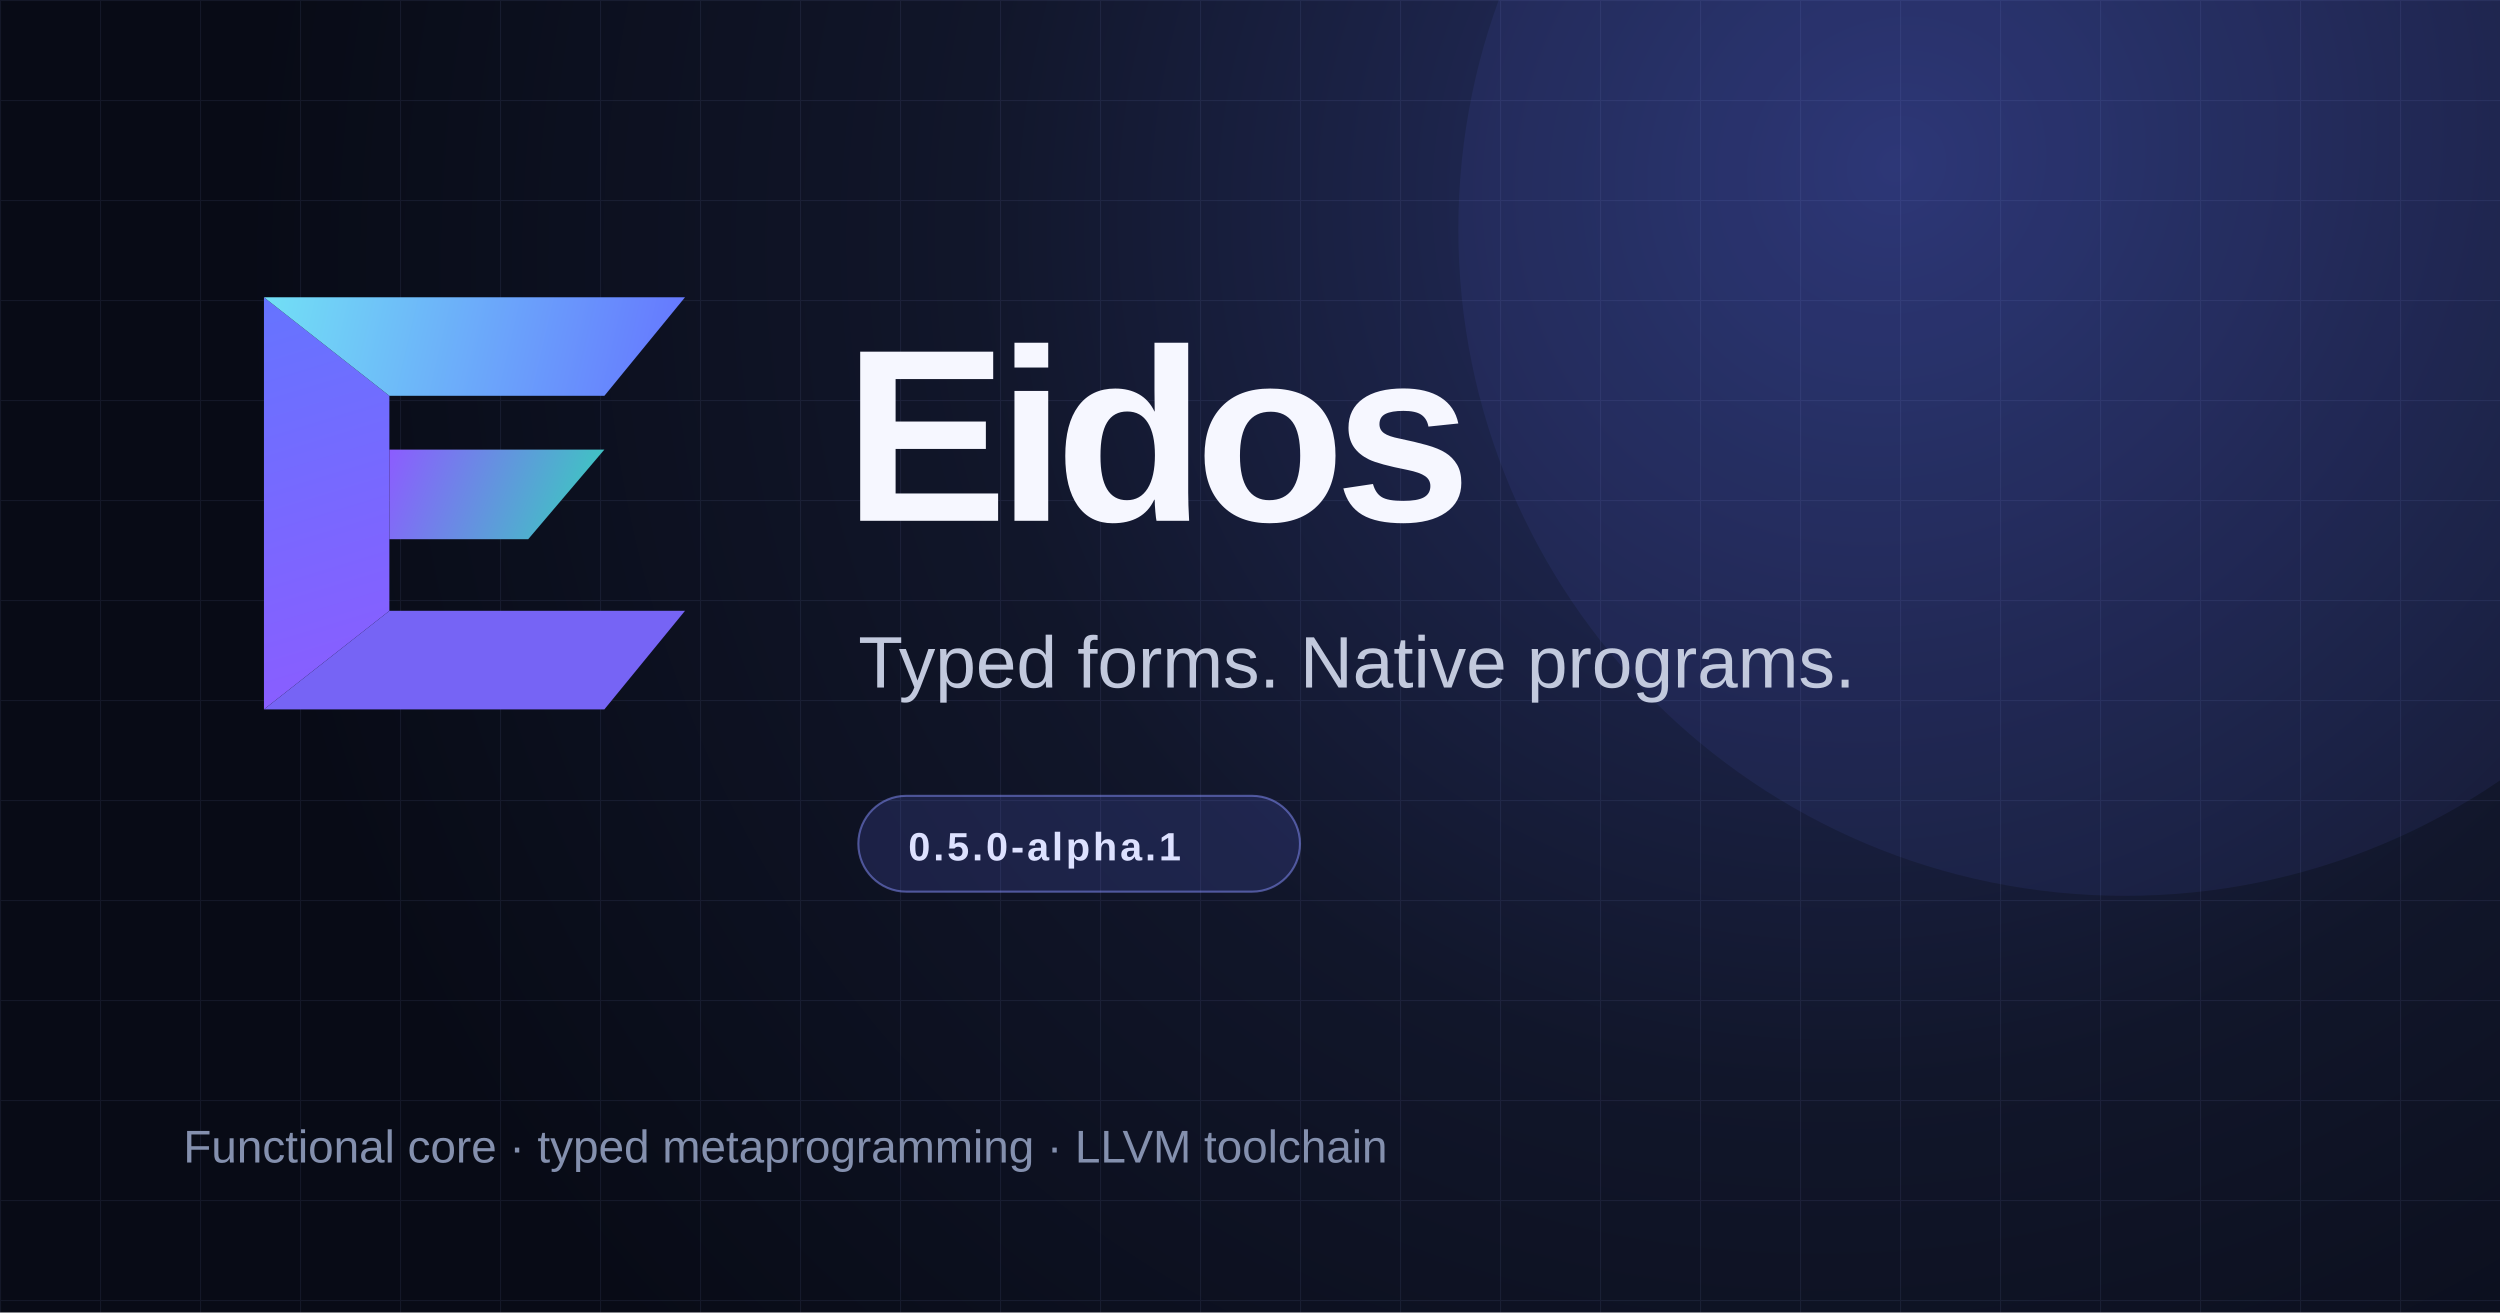
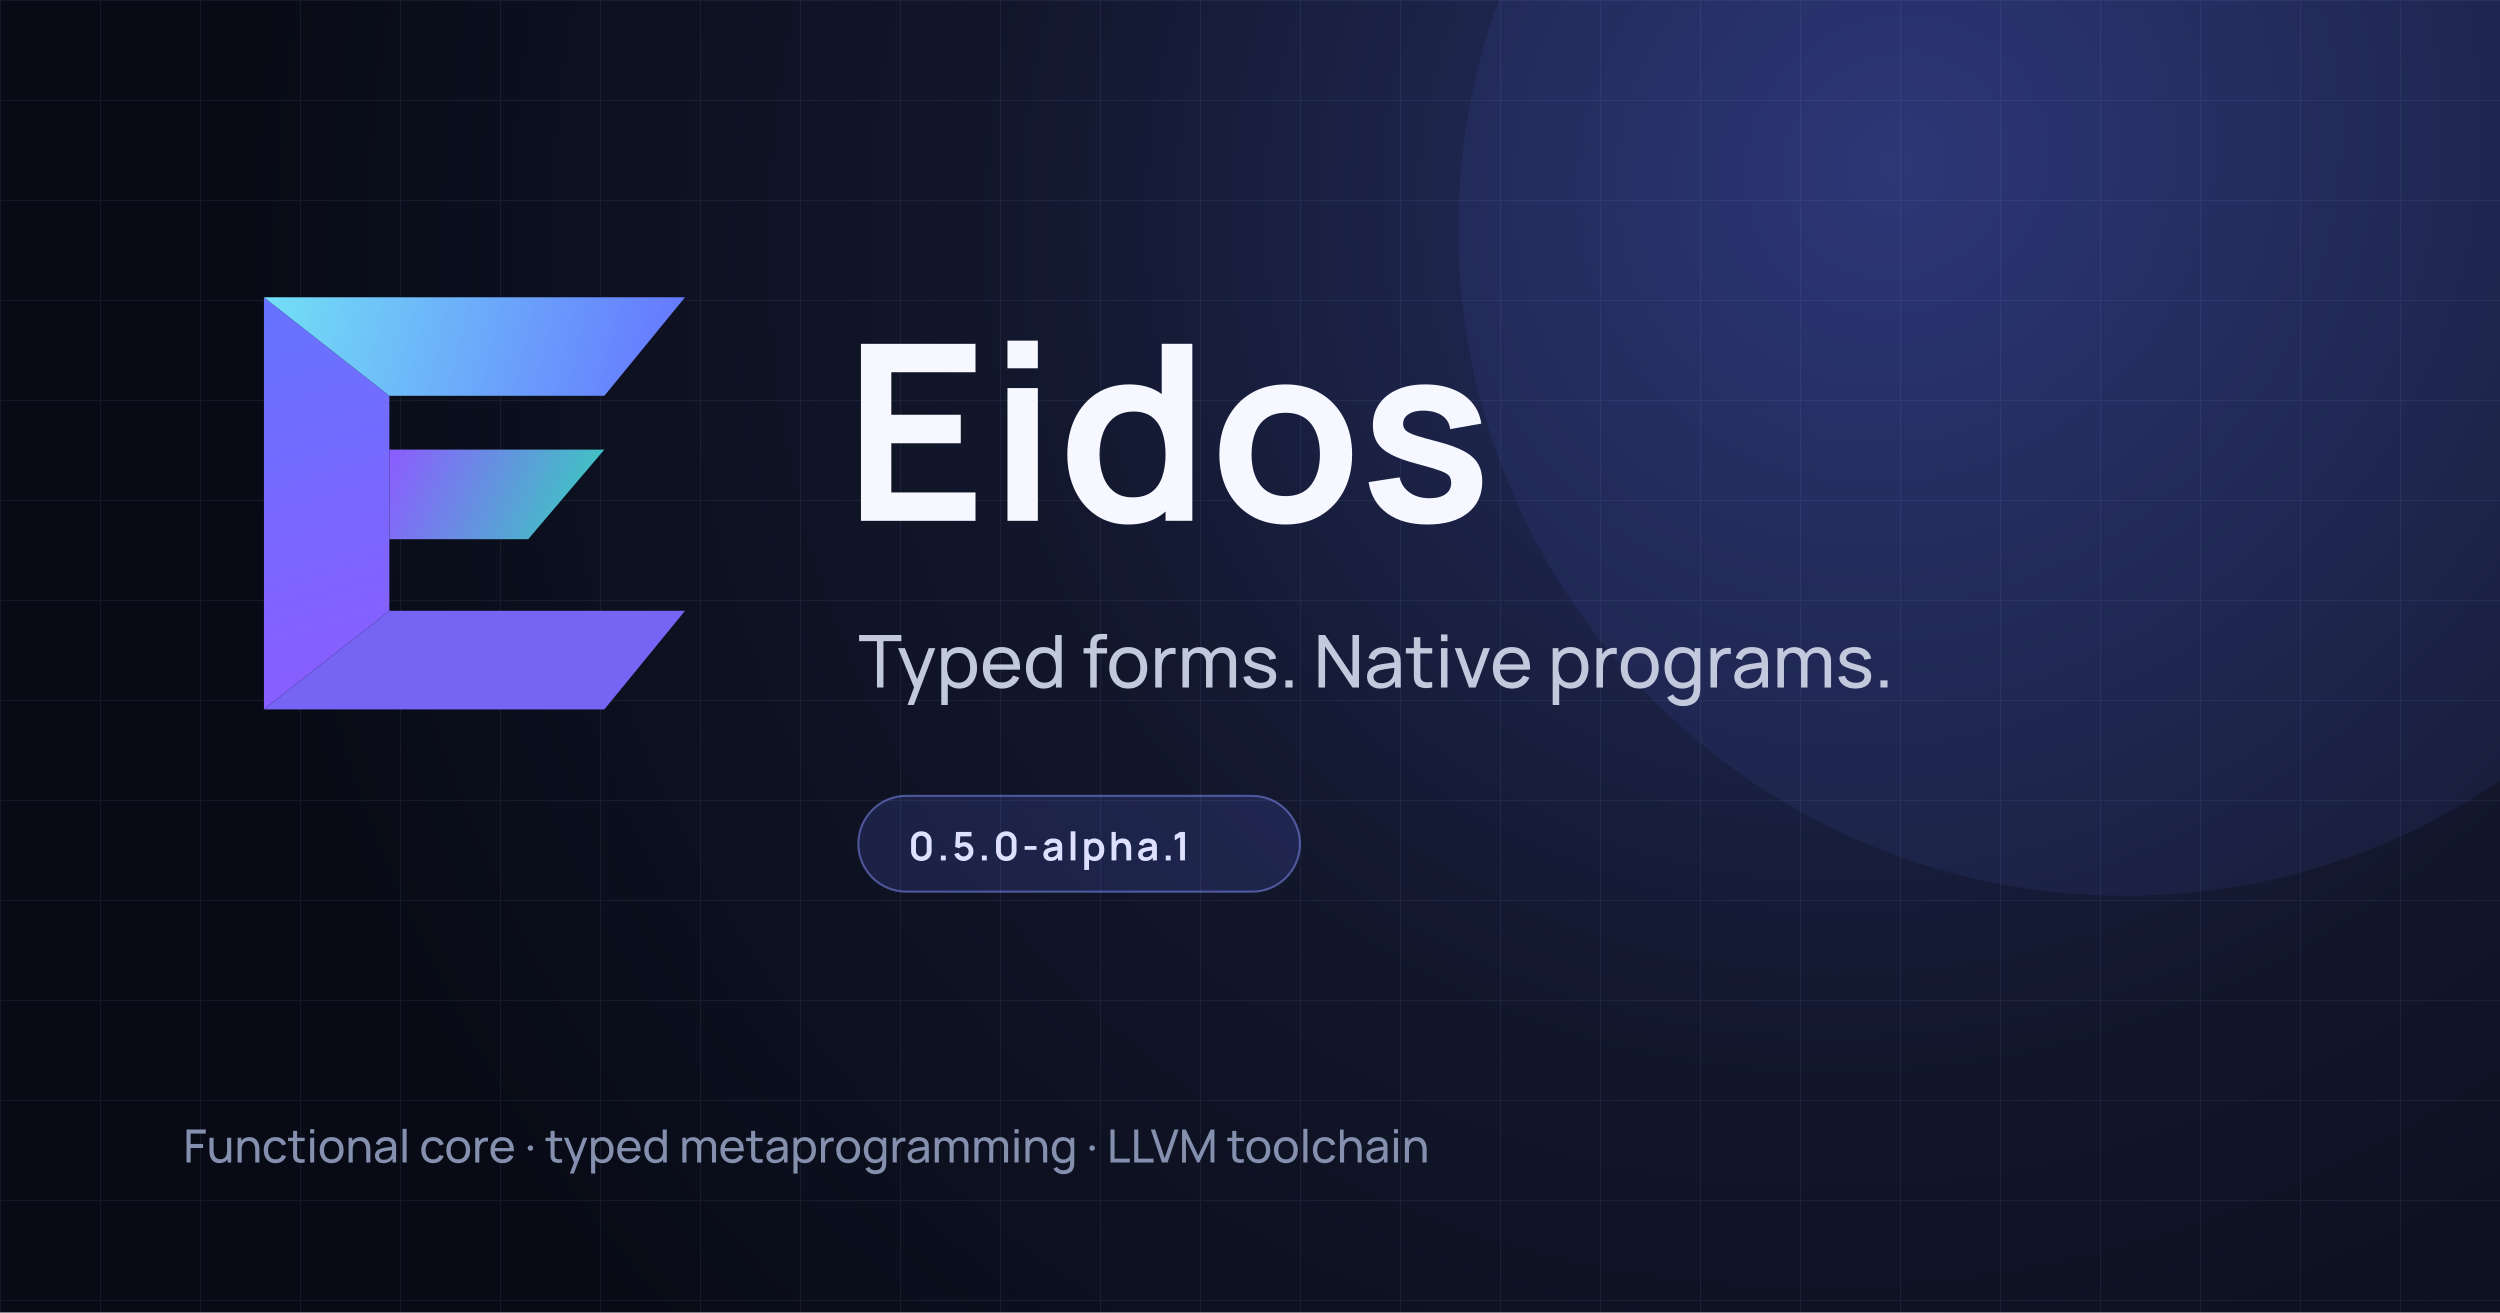
<svg xmlns="http://www.w3.org/2000/svg" width="1200" height="630" viewBox="0 0 1200 630">
  <defs>
    <radialGradient id="bg" cx="0" cy="0" r="1" gradientTransform="translate(910 80) rotate(139) scale(820 760)" gradientUnits="userSpaceOnUse">
      <stop stop-color="#28326B" />
      <stop offset="0.56" stop-color="#11162A" />
      <stop offset="1" stop-color="#080B16" />
    </radialGradient>
    <linearGradient id="top" x1="18" y1="18" x2="112" y2="40" gradientUnits="userSpaceOnUse">
      <stop stop-color="#72E0F5" />
      <stop offset="1" stop-color="#6574FF" />
    </linearGradient>
    <linearGradient id="spine" x1="18" y1="18" x2="46" y2="110" gradientUnits="userSpaceOnUse">
      <stop stop-color="#6574FF" />
      <stop offset="1" stop-color="#8C5CFF" />
    </linearGradient>
    <linearGradient id="middle" x1="46" y1="52" x2="94" y2="72" gradientUnits="userSpaceOnUse">
      <stop stop-color="#8C5CFF" />
      <stop offset="1" stop-color="#34D3BA" />
    </linearGradient>
    <pattern id="grid" width="48" height="48" patternUnits="userSpaceOnUse">
      <path d="M48 0H0v48" fill="none" stroke="#A8B1FF" stroke-opacity=".08" />
    </pattern>
  </defs>
  <rect width="1200" height="630" fill="url(#bg)" />
  <rect width="1200" height="630" fill="url(#grid)" />
  <circle cx="1020" cy="110" r="320" fill="#6574FF" opacity=".08" />
  <g transform="translate(88 104) scale(2.15)">
    <path fill="url(#spine)" d="M18 18l28 22v48l-28 22z" />
    <path fill="url(#top)" d="M18 18h94L94 40H46z" />
    <path fill="url(#middle)" d="M46 52h48L77 72H46z" />
    <path fill="#7664F5" d="M46 88h66l-18 22H18z" />
  </g>
-   <text x="405" y="250" fill="#F6F7FF" font-family="Arial, sans-serif" font-size="118" font-weight="700" letter-spacing="-5">Eidos</text>
-   <text x="412" y="330" fill="#C2C9DD" font-family="Arial, sans-serif" font-size="35" font-weight="500">Typed forms. Native programs.</text>
+   <g fill="#F6F7FF">
+     <g transform="translate(405 250) scale(0.059 -0.059)">
+       <path d="M140 0L140 1440L1072 1440L1072 1209L387 1209L387 863L952 863L952 631L387 631L387 231L1072 231L1072 0Z" transform="translate(0.000 0.000)" />
+       <path d="M160 1241L160 1466L407 1466L407 1241ZM160 0L160 1080L407 1080L407 0Z" transform="translate(1172.000 0.000)" />
+       <path d="M574 -30Q425 -30 314 45Q203 120 141.5 249Q80 378 80 540Q80 704 142 833Q204 962 317.5 1036Q431 1110 584 1110Q738 1110 842.5 1035Q947 960 1001 831.5Q1055 703 1055 540Q1055 378 1001 249Q947 120 840 45Q733 -30 574 -30ZM612 191Q708 191 766.5 235Q825 279 852 358Q879 437 879 540Q879 644 852 722.5Q825 801 768.5 845Q712 889 621 889Q525 889 463 842Q401 795 371.5 716Q342 637 342 540Q342 443 371 363.5Q400 284 459.5 237.5Q519 191 612 191ZM879 0L879 755L848 755L848 1440L1097 1440L1097 0Z" transform="translate(1738.933 0.000)" />
+       <path d="M619 -30Q456 -30 335 43Q214 116 147 244.5Q80 373 80 540Q80 709 148.5 837.5Q217 966 338 1038Q459 1110 619 1110Q782 1110 903.5 1037Q1025 964 1092.5 835.5Q1160 707 1160 540Q1160 372 1092 243.5Q1024 115 902.5 42.5Q781 -30 619 -30ZM619 201Q760 201 829 296Q898 391 898 540Q898 695 828 787Q758 879 619 879Q524 879 462.5 836Q401 793 371.5 717Q342 641 342 540Q342 385 412 293Q482 201 619 201Z" transform="translate(2975.867 0.000)" />
+       <path d="M558 -30Q357 -30 232 60.5Q107 151 80 315L332 354Q351 275 415 229.5Q479 184 576 184Q660 184 706 217Q752 250 752 309Q752 345 734.5 366.5Q717 388 659 409Q601 430 480 462Q345 497 265 538.5Q185 580 150 637.5Q115 695 115 776Q115 878 168 953Q221 1028 316.5 1069Q412 1110 541 1110Q667 1110 765 1071Q863 1032 923 960Q983 888 997 791L744 746Q736 813 684 852Q632 891 546 896Q463 901 412 871.5Q361 842 361 789Q361 758 382 736.5Q403 715 466 694Q529 673 655 641Q783 607 859.5 565Q936 523 970.5 464Q1005 405 1005 321Q1005 157 886.5 63.5Q768 -30 558 -30Z" transform="translate(4189.733 0.000)" />
+     </g>
+   </g>
+   <g fill="#C2C9DD">
+     <g transform="translate(412 330) scale(0.0175 -0.0175)">
+       <path d="M511 0L511 1271L20 1271L20 1440L1180 1440L1180 1271L689 1271L689 0Z" transform="translate(0.000 0.000)" />
+       <path d="M290 -480L499 88L502 -80L30 1080L217 1080L587 147L523 147L870 1080L1051 1080L463 -480Z" transform="translate(1060.000 0.000)" />
+       <path d="M636 -30Q484 -30 380 45.5Q276 121 222.5 250Q169 379 169 541Q169 704 222.5 832.5Q276 961 380.5 1035.5Q485 1110 637 1110Q787 1110 895.5 1035.5Q1004 961 1062 832Q1120 703 1120 541Q1120 379 1062 249.5Q1004 120 895.5 45Q787 -30 636 -30ZM139 -480L139 1080L298 1080L298 285L318 285L318 -480ZM614 133Q720 133 790.5 187Q861 241 896 333.5Q931 426 931 541Q931 655 896 747Q861 839 790 893Q719 947 609 947Q504 947 435 895.5Q366 844 332 752Q298 660 298 541Q298 423 331.5 330.5Q365 238 435 185.5Q505 133 614 133Z" transform="translate(2136.000 0.000)" />
+       <path d="M608 -30Q449 -30 330.5 40.5Q212 111 146 237.5Q80 364 80 533Q80 710 145 839.5Q210 969 326.5 1039.5Q443 1110 600 1110Q763 1110 877.5 1035Q992 960 1049.5 821Q1107 682 1099 490L919 490L919 554Q916 753 838 851.5Q760 950 606 950Q441 950 355 844Q269 738 269 540Q269 349 355 244Q441 139 600 139Q707 139 786 188Q865 237 910 329L1081 270Q1018 127 891.5 48.5Q765 -30 608 -30ZM209 490L209 633L1007 633L1007 490Z" transform="translate(3336.000 0.000)" />
+       <path d="M564 -30Q413 -30 305 45Q197 120 138.5 249.5Q80 379 80 541Q80 703 138.5 832Q197 961 305 1035.5Q413 1110 563 1110Q716 1110 820 1035.5Q924 961 977.5 832.5Q1031 704 1031 541Q1031 379 977.5 250Q924 121 820 45.5Q716 -30 564 -30ZM586 133Q695 133 765 185.5Q835 238 868.5 330.5Q902 423 902 541Q902 660 868 752Q834 844 765.5 895.5Q697 947 591 947Q481 947 409.5 893Q338 839 303.5 747Q269 655 269 541Q269 426 304 333.5Q339 241 409.5 187Q480 133 586 133ZM902 0L902 795L882 795L882 1440L1061 1440L1061 0Z" transform="translate(4517.000 0.000)" />
+       <path d="" transform="translate(5718.000 0.000)" />
+       <path d="M243 0L243 1139Q243 1180 246.5 1224Q250 1268 264.5 1309.5Q279 1351 311 1386Q348 1426 392 1444Q436 1462 481.5 1466Q527 1470 568 1470L705 1470L705 1322L578 1322Q499 1322 460 1283Q421 1244 421 1167L421 0ZM60 933L60 1080L705 1080L705 933Z" transform="translate(6118.000 0.000)" />
+       <path d="M600 -30Q439 -30 322.5 43Q206 116 143 244.5Q80 373 80 541Q80 710 144 838.5Q208 967 325 1038.5Q442 1110 600 1110Q762 1110 879 1037Q996 964 1058.5 836Q1121 708 1121 541Q1121 372 1058 243.5Q995 115 878 42.5Q761 -30 600 -30ZM600 139Q767 139 849.5 251Q932 363 932 541Q932 723 849 832Q766 941 600 941Q487 941 414 890Q341 839 305 749Q269 659 269 541Q269 359 353 249Q437 139 600 139Z" transform="translate(6803.000 0.000)" />
+       <path d="M140 0L140 1080L299 1080L299 819L273 853Q292 903 322.5 945Q353 987 391 1014Q433 1048 486 1065.5Q539 1083 594 1086.5Q649 1090 697 1080L697 913Q641 927 574 920Q507 913 450 872Q398 834 369.5 781.5Q341 729 330 667.5Q319 606 319 542L319 0Z" transform="translate(8004.000 0.000)" />
+       <path d="M1431 0L1432 691Q1432 812 1367.5 880.5Q1303 949 1200 949Q1140 949 1086 921Q1032 893 998 835Q964 777 964 686L870 724Q868 839 917.5 925.5Q967 1012 1053 1060Q1139 1108 1247 1108Q1416 1108 1513 1005Q1610 902 1610 730L1609 0ZM139 0L139 1080L298 1080L298 791L318 791L318 0ZM786 0L787 684Q787 807 723 878Q659 949 553 949Q448 949 383 876.5Q318 804 318 686L224 742Q224 847 274 929.5Q324 1012 410 1060Q496 1108 605 1108Q714 1108 795 1061.5Q876 1015 920 929.5Q964 844 964 727L963 0Z" transform="translate(8751.000 0.000)" />
+       <path d="M548 -29Q355 -29 231.5 55.5Q108 140 80 292L262 321Q284 233 363 181.5Q442 130 559 130Q669 130 732.5 176Q796 222 796 301Q796 346 775 374.5Q754 403 688.5 428Q623 453 491 489Q348 527 266 567.5Q184 608 149 662Q114 716 114 794Q114 889 166 960Q218 1031 311.5 1070.5Q405 1110 529 1110Q652 1110 749 1071Q846 1032 905.5 960.5Q965 889 976 794L794 761Q781 847 710 897.5Q639 948 529 951Q424 954 358.5 913Q293 872 293 803Q293 763 317.5 735.5Q342 708 408.5 683Q475 658 602 626Q745 590 827.5 547.5Q910 505 945 447.5Q980 390 980 306Q980 150 865 60.5Q750 -29 548 -29Z" transform="translate(10481.000 0.000)" />
+       <path d="M172 0L172 196L368 196L368 0Z" transform="translate(11542.000 0.000)" />
+       <path d="" transform="translate(12082.000 0.000)" />
+       <path d="M140 0L140 1440L320 1440L1071 315L1071 1440L1251 1440L1251 0L1071 0L320 1126L320 0Z" transform="translate(12482.000 0.000)" />
+       <path d="M447 -30Q326 -30 244.5 14.5Q163 59 121.5 132Q80 205 80 292Q80 377 112 439Q144 501 203.5 543Q263 585 345 609Q422 630 517 645.5Q612 661 710 674Q808 687 894 699L830 662Q832 805 772 874.5Q712 944 564 944Q466 944 392.5 899Q319 854 289 755L120 806Q159 948 271 1029Q383 1110 566 1110Q713 1110 818.5 1057.5Q924 1005 970 899Q993 849 999 790.5Q1005 732 1005 668L1005 0L847 0L847 259L884 235Q823 103 713 36.5Q603 -30 447 -30ZM474 119Q570 119 640.5 153.5Q711 188 754 244.5Q797 301 810 368Q824 418 826 479Q828 540 828 574L890 547Q803 534 718.5 523Q634 512 559.5 500Q485 488 425 471Q381 457 342.5 434.5Q304 412 280.5 377.5Q257 343 257 293Q257 249 279.5 209Q302 169 349.5 144Q397 119 474 119Z" transform="translate(13873.000 0.000)" />
+       <path d="M743 0Q647 -20 553.5 -16.5Q460 -13 386.5 21.5Q313 56 276 130Q244 194 241.5 259.5Q239 325 239 408L239 1380L417 1380L417 416Q417 350 418.5 303Q420 256 439 222Q475 158 553.5 147Q632 136 743 153ZM20 933L20 1080L743 1080L743 933Z" transform="translate(14998.000 0.000)" />
+       <path d="M160 1271L160 1455L338 1455L338 1271ZM160 0L160 1080L338 1080L338 0Z" transform="translate(15821.000 0.000)" />
+       <path d="M432 0L40 1080L220 1080L523 227L825 1080L1006 1080L614 0Z" transform="translate(16319.000 0.000)" />
+       <path d="M608 -30Q449 -30 330.5 40.5Q212 111 146 237.5Q80 364 80 533Q80 710 145 839.5Q210 969 326.5 1039.5Q443 1110 600 1110Q763 1110 877.5 1035Q992 960 1049.5 821Q1107 682 1099 490L919 490L919 554Q916 753 838 851.5Q760 950 606 950Q441 950 355 844Q269 738 269 540Q269 349 355 244Q441 139 600 139Q707 139 786 188Q865 237 910 329L1081 270Q1018 127 891.5 48.5Q765 -30 608 -30ZM209 490L209 633L1007 633L1007 490Z" transform="translate(17325.000 0.000)" />
+       <path d="" transform="translate(18506.000 0.000)" />
+       <path d="M636 -30Q484 -30 380 45.5Q276 121 222.5 250Q169 379 169 541Q169 704 222.5 832.5Q276 961 380.5 1035.5Q485 1110 637 1110Q787 1110 895.5 1035.5Q1004 961 1062 832Q1120 703 1120 541Q1120 379 1062 249.5Q1004 120 895.5 45Q787 -30 636 -30ZM139 -480L139 1080L298 1080L298 285L318 285L318 -480ZM614 133Q720 133 790.5 187Q861 241 896 333.5Q931 426 931 541Q931 655 896 747Q861 839 790 893Q719 947 609 947Q504 947 435 895.5Q366 844 332 752Q298 660 298 541Q298 423 331.5 330.5Q365 238 435 185.5Q505 133 614 133Z" transform="translate(18906.000 0.000)" />
+       <path d="M140 0L140 1080L299 1080L299 819L273 853Q292 903 322.5 945Q353 987 391 1014Q433 1048 486 1065.5Q539 1083 594 1086.5Q649 1090 697 1080L697 913Q641 927 574 920Q507 913 450 872Q398 834 369.5 781.5Q341 729 330 667.5Q319 606 319 542L319 0Z" transform="translate(20106.000 0.000)" />
+       <path d="M600 -30Q439 -30 322.5 43Q206 116 143 244.5Q80 373 80 541Q80 710 144 838.5Q208 967 325 1038.5Q442 1110 600 1110Q762 1110 879 1037Q996 964 1058.5 836Q1121 708 1121 541Q1121 372 1058 243.5Q995 115 878 42.5Q761 -30 600 -30ZM600 139Q767 139 849.5 251Q932 363 932 541Q932 723 849 832Q766 941 600 941Q487 941 414 890Q341 839 305 749Q269 659 269 541Q269 359 353 249Q437 139 600 139Z" transform="translate(20833.000 0.000)" />
+       <path d="M577 -510Q492 -510 411 -484Q330 -458 262.5 -405.5Q195 -353 150 -273L313 -187Q353 -266 426.5 -302Q500 -338 578 -338Q681 -338 748.5 -300.5Q816 -263 849 -189Q882 -115 881 -5L881 290L902 290L902 1080L1060 1080L1060 -7Q1060 -52 1057.5 -92.5Q1055 -133 1047 -173Q1026 -288 964 -362.5Q902 -437 804 -473.5Q706 -510 577 -510ZM564 -30Q413 -30 305 45Q197 120 138.5 249.5Q80 379 80 541Q80 703 138.5 832Q197 961 305 1035.5Q413 1110 563 1110Q716 1110 820 1035.5Q924 961 977.5 832.5Q1031 704 1031 541Q1031 379 977.5 250Q924 121 820 45.5Q716 -30 564 -30ZM586 133Q695 133 765 185.5Q835 238 868.5 330.5Q902 423 902 541Q902 660 868 752Q834 844 765.5 895.5Q697 947 591 947Q481 947 409.5 893Q338 839 303.5 747Q269 655 269 541Q269 426 304 333.5Q339 241 409.5 187Q480 133 586 133Z" transform="translate(22034.000 0.000)" />
+       <path d="M140 0L140 1080L299 1080L299 819L273 853Q292 903 322.5 945Q353 987 391 1014Q433 1048 486 1065.5Q539 1083 594 1086.5Q649 1090 697 1080L697 913Q641 927 574 920Q507 913 450 872Q398 834 369.5 781.5Q341 729 330 667.5Q319 606 319 542L319 0Z" transform="translate(23234.000 0.000)" />
+       <path d="M447 -30Q326 -30 244.5 14.5Q163 59 121.5 132Q80 205 80 292Q80 377 112 439Q144 501 203.5 543Q263 585 345 609Q422 630 517 645.5Q612 661 710 674Q808 687 894 699L830 662Q832 805 772 874.5Q712 944 564 944Q466 944 392.5 899Q319 854 289 755L120 806Q159 948 271 1029Q383 1110 566 1110Q713 1110 818.5 1057.5Q924 1005 970 899Q993 849 999 790.5Q1005 732 1005 668L1005 0L847 0L847 259L884 235Q823 103 713 36.5Q603 -30 447 -30ZM474 119Q570 119 640.5 153.5Q711 188 754 244.5Q797 301 810 368Q824 418 826 479Q828 540 828 574L890 547Q803 534 718.5 523Q634 512 559.5 500Q485 488 425 471Q381 457 342.5 434.5Q304 412 280.5 377.5Q257 343 257 293Q257 249 279.5 209Q302 169 349.5 144Q397 119 474 119Z" transform="translate(23946.000 0.000)" />
+       <path d="M1431 0L1432 691Q1432 812 1367.5 880.5Q1303 949 1200 949Q1140 949 1086 921Q1032 893 998 835Q964 777 964 686L870 724Q868 839 917.5 925.5Q967 1012 1053 1060Q1139 1108 1247 1108Q1416 1108 1513 1005Q1610 902 1610 730L1609 0ZM139 0L139 1080L298 1080L298 791L318 791L318 0ZM786 0L787 684Q787 807 723 878Q659 949 553 949Q448 949 383 876.5Q318 804 318 686L224 742Q224 847 274 929.5Q324 1012 410 1060Q496 1108 605 1108Q714 1108 795 1061.5Q876 1015 920 929.5Q964 844 964 727L963 0Z" transform="translate(25071.000 0.000)" />
+       <path d="M548 -29Q355 -29 231.5 55.5Q108 140 80 292L262 321Q284 233 363 181.5Q442 130 559 130Q669 130 732.5 176Q796 222 796 301Q796 346 775 374.5Q754 403 688.5 428Q623 453 491 489Q348 527 266 567.5Q184 608 149 662Q114 716 114 794Q114 889 166 960Q218 1031 311.5 1070.5Q405 1110 529 1110Q652 1110 749 1071Q846 1032 905.5 960.5Q965 889 976 794L794 761Q781 847 710 897.5Q639 948 529 951Q424 954 358.5 913Q293 872 293 803Q293 763 317.5 735.5Q342 708 408.5 683Q475 658 602 626Q745 590 827.5 547.5Q910 505 945 447.5Q980 390 980 306Q980 150 865 60.5Q750 -29 548 -29Z" transform="translate(26801.000 0.000)" />
+       <path d="M172 0L172 196L368 196L368 0Z" transform="translate(27862.000 0.000)" />
+     </g>
+   </g>
  <rect x="412" y="382" width="212" height="46" rx="23" fill="#6574FF" fill-opacity=".16" stroke="#8892FF" stroke-opacity=".5" />
-   <text x="436" y="413" fill="#DDE1FF" font-family="Arial, sans-serif" font-size="19" font-weight="700" letter-spacing="1.4">0.5.0-alpha.1</text>
-   <text x="88" y="558" fill="#8490AE" font-family="Arial, sans-serif" font-size="22">Functional core · typed metaprogramming · LLVM toolchain</text>
+   <g fill="#DDE1FF">
+     <g transform="translate(436 413) scale(0.0095 -0.0095)">
+       <path d="M658 -30Q505 -30 388.5 36Q272 102 206 218.5Q140 335 140 488L140 952Q140 1105 206 1222Q272 1339 388.5 1404.5Q505 1470 658 1470Q811 1470 928 1404.5Q1045 1339 1110.5 1222Q1176 1105 1176 952L1176 488Q1176 335 1110.5 218.5Q1045 102 928 36Q811 -30 658 -30ZM658 199Q734 199 796 235.5Q858 272 894 333.5Q930 395 930 471L930 970Q930 1047 894 1108.5Q858 1170 796 1206.5Q734 1243 658 1243Q582 1243 520 1206.5Q458 1170 422 1108.5Q386 1047 386 970L386 471Q386 395 422 333.5Q458 272 520 235.5Q582 199 658 199Z" transform="translate(0.000 0.000)" />
+       <path d="M180 0L180 247L427 247L427 0Z" transform="translate(1463.368 0.000)" />
+       <path d="M567 -30Q458 -30 362.5 15.5Q267 61 198.5 141Q130 221 100 327L332 389Q346 331 384 289Q422 247 472 224Q522 201 576 201Q646 201 704 235Q762 269 796 326.5Q830 384 830 454Q830 524 795.5 581.5Q761 639 703 672.5Q645 706 576 706Q493 706 438.5 676Q384 646 355 612L149 678L193 1440L975 1440L975 1214L322 1214L412 1299L380 769L336 823Q392 874 466 899Q540 924 609 924Q744 924 848.5 862.5Q953 801 1012.5 695Q1072 589 1072 454Q1072 319 1002 209.5Q932 100 817.5 35Q703 -30 567 -30Z" transform="translate(2217.404 0.000)" />
+       <path d="M180 0L180 247L427 247L427 0Z" transform="translate(3537.105 0.000)" />
+       <path d="M658 -30Q505 -30 388.5 36Q272 102 206 218.5Q140 335 140 488L140 952Q140 1105 206 1222Q272 1339 388.5 1404.5Q505 1470 658 1470Q811 1470 928 1404.5Q1045 1339 1110.5 1222Q1176 1105 1176 952L1176 488Q1176 335 1110.5 218.5Q1045 102 928 36Q811 -30 658 -30ZM658 199Q734 199 796 235.5Q858 272 894 333.5Q930 395 930 471L930 970Q930 1047 894 1108.5Q858 1170 796 1206.5Q734 1243 658 1243Q582 1243 520 1206.5Q458 1170 422 1108.5Q386 1047 386 970L386 471Q386 395 422 333.5Q458 272 520 235.5Q582 199 658 199Z" transform="translate(4291.140 0.000)" />
+       <path d="M120 536L120 725L720 725L720 536Z" transform="translate(5754.509 0.000)" />
+       <path d="M442 -30Q325 -30 244 14.5Q163 59 121.5 133Q80 207 80 296Q80 374 106 436.5Q132 499 186 544.5Q240 590 326 619Q391 641 478.5 657.5Q566 674 668.5 688.5Q771 703 883 720L797 671Q798 783 747 836Q696 889 575 889Q502 889 434 855Q366 821 339 738L119 807Q159 944 271.5 1027Q384 1110 575 1110Q720 1110 829 1063Q938 1016 991 909Q1020 852 1026 792.5Q1032 733 1032 663L1032 0L821 0L821 234L856 196Q783 79 685.5 24.5Q588 -30 442 -30ZM490 162Q572 162 630 191.5Q688 221 722.5 262.5Q757 304 769 341Q788 387 790.5 446.5Q793 506 793 543L867 521Q758 504 680 491Q602 478 546 466.5Q490 455 447 441Q406 426 376.5 406Q347 386 331.5 360Q316 334 316 299Q316 260 336 229Q356 198 394.5 180Q433 162 490 162Z" transform="translate(6741.877 0.000)" />
+       <path d="M160 0L160 1470L401 1470L401 0Z" transform="translate(8041.579 0.000)" />
+       <path d="M659 -30Q501 -30 394 45Q287 120 233 249.5Q179 379 179 540Q179 703 233 832Q287 961 391.5 1035.5Q496 1110 650 1110Q803 1110 916 1036Q1029 962 1090.5 833Q1152 704 1152 540Q1152 378 1091 249Q1030 120 919 45Q808 -30 659 -30ZM138 -480L138 1080L351 1080L351 322L381 322L381 -480ZM622 186Q716 186 777 233Q838 280 867.5 360.5Q897 441 897 540Q897 638 867 718.5Q837 799 774 846.5Q711 894 614 894Q522 894 464 849.5Q406 805 378.5 725.5Q351 646 351 540Q351 436 378.5 355.5Q406 275 465.5 230.5Q525 186 622 186Z" transform="translate(8749.614 0.000)" />
+       <path d="M887 0L887 520Q887 571 880 633Q873 695 847.5 752.5Q822 810 771.5 847Q721 884 635 884Q589 884 544 869Q499 854 463 817.5Q427 781 404.5 717.5Q382 654 382 555L239 616Q239 754 292.5 866Q346 978 450 1044.5Q554 1111 706 1111Q826 1111 904 1071Q982 1031 1028 969Q1074 907 1096 837Q1118 767 1124.5 704.5Q1131 642 1131 603L1131 0ZM138 0L138 1440L353 1440L353 682L382 682L382 0Z" transform="translate(10128.982 0.000)" />
+       <path d="M442 -30Q325 -30 244 14.5Q163 59 121.5 133Q80 207 80 296Q80 374 106 436.5Q132 499 186 544.5Q240 590 326 619Q391 641 478.5 657.5Q566 674 668.5 688.5Q771 703 883 720L797 671Q798 783 747 836Q696 889 575 889Q502 889 434 855Q366 821 339 738L119 807Q159 944 271.5 1027Q384 1110 575 1110Q720 1110 829 1063Q938 1016 991 909Q1020 852 1026 792.5Q1032 733 1032 663L1032 0L821 0L821 234L856 196Q783 79 685.5 24.5Q588 -30 442 -30ZM490 162Q572 162 630 191.5Q688 221 722.5 262.5Q757 304 769 341Q788 387 790.5 446.5Q793 506 793 543L867 521Q758 504 680 491Q602 478 546 466.5Q490 455 447 441Q406 426 376.5 406Q347 386 331.5 360Q316 334 316 299Q316 260 336 229Q356 198 394.5 180Q433 162 490 162Z" transform="translate(11527.351 0.000)" />
+       <path d="M180 0L180 247L427 247L427 0Z" transform="translate(12827.053 0.000)" />
+       <path d="M390 0L390 1177L120 1012L120 1278L390 1440L636 1440L636 0Z" transform="translate(13341.088 0.000)" />
+     </g>
+   </g>
+   <g fill="#8490AE">
+     <g transform="translate(88 558) scale(0.011 -0.011)">
+       <path d="M140 0L140 1440L980 1440L980 1262L318 1262L318 809L860 809L860 631L318 631L318 0Z" transform="translate(0.000 0.000)" />
+       <path d="M550 -28Q445 -28 371 5Q297 38 248 93Q199 148 171 215Q143 282 131.5 352Q120 422 120 483L120 1080L300 1080L300 539Q300 463 314 392Q328 321 361.5 264Q395 207 451.5 174Q508 141 593 141Q660 141 714.5 164Q769 187 808 232.5Q847 278 868.5 348Q890 418 890 511L1007 475Q1007 319 950.5 206Q894 93 791.5 32.5Q689 -28 550 -28ZM910 0L910 289L890 289L890 1080L1069 1080L1069 0Z" transform="translate(1020.000 0.000)" />
+       <path d="M909 0L909 541Q909 617 895 688Q881 759 848 816Q815 873 758.5 906Q702 939 616 939Q549 939 494.5 916Q440 893 401 847.5Q362 802 340.5 732.5Q319 663 319 569L202 605Q202 761 258.5 874Q315 987 417.5 1047.5Q520 1108 659 1108Q764 1108 838 1075Q912 1042 961 987Q1010 932 1038 865Q1066 798 1077.5 728Q1089 658 1089 597L1089 0ZM139 0L139 1080L299 1080L299 791L319 791L319 0Z" transform="translate(2229.000 0.000)" />
+       <path d="M595 -30Q431 -30 316.5 43.5Q202 117 141.5 246Q81 375 80 540Q81 708 143 836.5Q205 965 320 1037.5Q435 1110 597 1110Q768 1110 891.5 1026Q1015 942 1057 796L881 743Q846 837 769.5 889Q693 941 595 941Q484 941 412 889.5Q340 838 305 747.5Q270 657 269 540Q271 360 352.5 249.5Q434 139 595 139Q701 139 770.5 187.5Q840 236 877 328L1057 281Q1001 130 882 50Q763 -30 595 -30Z" transform="translate(3428.000 0.000)" />
+       <path d="M743 0Q647 -20 553.5 -16.5Q460 -13 386.5 21.5Q313 56 276 130Q244 194 241.5 259.5Q239 325 239 408L239 1380L417 1380L417 416Q417 350 418.5 303Q420 256 439 222Q475 158 553.5 147Q632 136 743 153ZM20 933L20 1080L743 1080L743 933Z" transform="translate(4550.000 0.000)" />
+       <path d="M160 1271L160 1455L338 1455L338 1271ZM160 0L160 1080L338 1080L338 0Z" transform="translate(5373.000 0.000)" />
+       <path d="M600 -30Q439 -30 322.5 43Q206 116 143 244.5Q80 373 80 541Q80 710 144 838.5Q208 967 325 1038.5Q442 1110 600 1110Q762 1110 879 1037Q996 964 1058.5 836Q1121 708 1121 541Q1121 372 1058 243.5Q995 115 878 42.5Q761 -30 600 -30ZM600 139Q767 139 849.5 251Q932 363 932 541Q932 723 849 832Q766 941 600 941Q487 941 414 890Q341 839 305 749Q269 659 269 541Q269 359 353 249Q437 139 600 139Z" transform="translate(5871.000 0.000)" />
+       <path d="M909 0L909 541Q909 617 895 688Q881 759 848 816Q815 873 758.5 906Q702 939 616 939Q549 939 494.5 916Q440 893 401 847.5Q362 802 340.5 732.5Q319 663 319 569L202 605Q202 761 258.5 874Q315 987 417.5 1047.5Q520 1108 659 1108Q764 1108 838 1075Q912 1042 961 987Q1010 932 1038 865Q1066 798 1077.5 728Q1089 658 1089 597L1089 0ZM139 0L139 1080L299 1080L299 791L319 791L319 0Z" transform="translate(7072.000 0.000)" />
+       <path d="M447 -30Q326 -30 244.5 14.5Q163 59 121.5 132Q80 205 80 292Q80 377 112 439Q144 501 203.5 543Q263 585 345 609Q422 630 517 645.5Q612 661 710 674Q808 687 894 699L830 662Q832 805 772 874.5Q712 944 564 944Q466 944 392.5 899Q319 854 289 755L120 806Q159 948 271 1029Q383 1110 566 1110Q713 1110 818.5 1057.5Q924 1005 970 899Q993 849 999 790.5Q1005 732 1005 668L1005 0L847 0L847 259L884 235Q823 103 713 36.5Q603 -30 447 -30ZM474 119Q570 119 640.5 153.5Q711 188 754 244.5Q797 301 810 368Q824 418 826 479Q828 540 828 574L890 547Q803 534 718.5 523Q634 512 559.5 500Q485 488 425 471Q381 457 342.5 434.5Q304 412 280.5 377.5Q257 343 257 293Q257 249 279.5 209Q302 169 349.5 144Q397 119 474 119Z" transform="translate(8281.000 0.000)" />
+       <path d="M160 0L160 1470L338 1470L338 0Z" transform="translate(9406.000 0.000)" />
+       <path d="" transform="translate(9904.000 0.000)" />
+       <path d="M595 -30Q431 -30 316.5 43.5Q202 117 141.5 246Q81 375 80 540Q81 708 143 836.5Q205 965 320 1037.5Q435 1110 597 1110Q768 1110 891.5 1026Q1015 942 1057 796L881 743Q846 837 769.5 889Q693 941 595 941Q484 941 412 889.5Q340 838 305 747.5Q270 657 269 540Q271 360 352.5 249.5Q434 139 595 139Q701 139 770.5 187.5Q840 236 877 328L1057 281Q1001 130 882 50Q763 -30 595 -30Z" transform="translate(10304.000 0.000)" />
+       <path d="M600 -30Q439 -30 322.5 43Q206 116 143 244.5Q80 373 80 541Q80 710 144 838.5Q208 967 325 1038.5Q442 1110 600 1110Q762 1110 879 1037Q996 964 1058.5 836Q1121 708 1121 541Q1121 372 1058 243.5Q995 115 878 42.5Q761 -30 600 -30ZM600 139Q767 139 849.5 251Q932 363 932 541Q932 723 849 832Q766 941 600 941Q487 941 414 890Q341 839 305 749Q269 659 269 541Q269 359 353 249Q437 139 600 139Z" transform="translate(11396.000 0.000)" />
+       <path d="M140 0L140 1080L299 1080L299 819L273 853Q292 903 322.5 945Q353 987 391 1014Q433 1048 486 1065.5Q539 1083 594 1086.5Q649 1090 697 1080L697 913Q641 927 574 920Q507 913 450 872Q398 834 369.5 781.5Q341 729 330 667.5Q319 606 319 542L319 0Z" transform="translate(12597.000 0.000)" />
+       <path d="M608 -30Q449 -30 330.5 40.5Q212 111 146 237.5Q80 364 80 533Q80 710 145 839.5Q210 969 326.5 1039.5Q443 1110 600 1110Q763 1110 877.5 1035Q992 960 1049.5 821Q1107 682 1099 490L919 490L919 554Q916 753 838 851.5Q760 950 606 950Q441 950 355 844Q269 738 269 540Q269 349 355 244Q441 139 600 139Q707 139 786 188Q865 237 910 329L1081 270Q1018 127 891.5 48.5Q765 -30 608 -30ZM209 490L209 633L1007 633L1007 490Z" transform="translate(13324.000 0.000)" />
+       <path d="" transform="translate(14505.000 0.000)" />
+       <path d="M243 510Q192 510 156 544Q120 578 120 630Q120 682 156 716Q192 750 243 750Q291 750 325.5 716Q360 682 360 630Q360 578 325.5 544Q291 510 243 510Z" transform="translate(14905.000 0.000)" />
+       <path d="" transform="translate(15385.000 0.000)" />
+       <path d="M743 0Q647 -20 553.5 -16.5Q460 -13 386.5 21.5Q313 56 276 130Q244 194 241.5 259.5Q239 325 239 408L239 1380L417 1380L417 416Q417 350 418.5 303Q420 256 439 222Q475 158 553.5 147Q632 136 743 153ZM20 933L20 1080L743 1080L743 933Z" transform="translate(15785.000 0.000)" />
+       <path d="M290 -480L499 88L502 -80L30 1080L217 1080L587 147L523 147L870 1080L1051 1080L463 -480Z" transform="translate(16578.000 0.000)" />
+       <path d="M636 -30Q484 -30 380 45.5Q276 121 222.5 250Q169 379 169 541Q169 704 222.5 832.5Q276 961 380.5 1035.5Q485 1110 637 1110Q787 1110 895.5 1035.5Q1004 961 1062 832Q1120 703 1120 541Q1120 379 1062 249.5Q1004 120 895.5 45Q787 -30 636 -30ZM139 -480L139 1080L298 1080L298 285L318 285L318 -480ZM614 133Q720 133 790.5 187Q861 241 896 333.5Q931 426 931 541Q931 655 896 747Q861 839 790 893Q719 947 609 947Q504 947 435 895.5Q366 844 332 752Q298 660 298 541Q298 423 331.5 330.5Q365 238 435 185.5Q505 133 614 133Z" transform="translate(17654.000 0.000)" />
+       <path d="M608 -30Q449 -30 330.5 40.5Q212 111 146 237.5Q80 364 80 533Q80 710 145 839.5Q210 969 326.5 1039.5Q443 1110 600 1110Q763 1110 877.5 1035Q992 960 1049.5 821Q1107 682 1099 490L919 490L919 554Q916 753 838 851.5Q760 950 606 950Q441 950 355 844Q269 738 269 540Q269 349 355 244Q441 139 600 139Q707 139 786 188Q865 237 910 329L1081 270Q1018 127 891.5 48.5Q765 -30 608 -30ZM209 490L209 633L1007 633L1007 490Z" transform="translate(18854.000 0.000)" />
+       <path d="M564 -30Q413 -30 305 45Q197 120 138.5 249.5Q80 379 80 541Q80 703 138.5 832Q197 961 305 1035.5Q413 1110 563 1110Q716 1110 820 1035.5Q924 961 977.5 832.5Q1031 704 1031 541Q1031 379 977.5 250Q924 121 820 45.5Q716 -30 564 -30ZM586 133Q695 133 765 185.5Q835 238 868.5 330.5Q902 423 902 541Q902 660 868 752Q834 844 765.5 895.5Q697 947 591 947Q481 947 409.5 893Q338 839 303.5 747Q269 655 269 541Q269 426 304 333.5Q339 241 409.5 187Q480 133 586 133ZM902 0L902 795L882 795L882 1440L1061 1440L1061 0Z" transform="translate(20035.000 0.000)" />
+       <path d="" transform="translate(21236.000 0.000)" />
+       <path d="M1431 0L1432 691Q1432 812 1367.5 880.5Q1303 949 1200 949Q1140 949 1086 921Q1032 893 998 835Q964 777 964 686L870 724Q868 839 917.5 925.5Q967 1012 1053 1060Q1139 1108 1247 1108Q1416 1108 1513 1005Q1610 902 1610 730L1609 0ZM139 0L139 1080L298 1080L298 791L318 791L318 0ZM786 0L787 684Q787 807 723 878Q659 949 553 949Q448 949 383 876.5Q318 804 318 686L224 742Q224 847 274 929.5Q324 1012 410 1060Q496 1108 605 1108Q714 1108 795 1061.5Q876 1015 920 929.5Q964 844 964 727L963 0Z" transform="translate(21636.000 0.000)" />
+       <path d="M608 -30Q449 -30 330.5 40.5Q212 111 146 237.5Q80 364 80 533Q80 710 145 839.5Q210 969 326.5 1039.5Q443 1110 600 1110Q763 1110 877.5 1035Q992 960 1049.5 821Q1107 682 1099 490L919 490L919 554Q916 753 838 851.5Q760 950 606 950Q441 950 355 844Q269 738 269 540Q269 349 355 244Q441 139 600 139Q707 139 786 188Q865 237 910 329L1081 270Q1018 127 891.5 48.5Q765 -30 608 -30ZM209 490L209 633L1007 633L1007 490Z" transform="translate(23356.000 0.000)" />
+       <path d="M743 0Q647 -20 553.5 -16.5Q460 -13 386.5 21.5Q313 56 276 130Q244 194 241.5 259.5Q239 325 239 408L239 1380L417 1380L417 416Q417 350 418.5 303Q420 256 439 222Q475 158 553.5 147Q632 136 743 153ZM20 933L20 1080L743 1080L743 933Z" transform="translate(24537.000 0.000)" />
+       <path d="M447 -30Q326 -30 244.5 14.5Q163 59 121.5 132Q80 205 80 292Q80 377 112 439Q144 501 203.5 543Q263 585 345 609Q422 630 517 645.5Q612 661 710 674Q808 687 894 699L830 662Q832 805 772 874.5Q712 944 564 944Q466 944 392.5 899Q319 854 289 755L120 806Q159 948 271 1029Q383 1110 566 1110Q713 1110 818.5 1057.5Q924 1005 970 899Q993 849 999 790.5Q1005 732 1005 668L1005 0L847 0L847 259L884 235Q823 103 713 36.5Q603 -30 447 -30ZM474 119Q570 119 640.5 153.5Q711 188 754 244.5Q797 301 810 368Q824 418 826 479Q828 540 828 574L890 547Q803 534 718.5 523Q634 512 559.5 500Q485 488 425 471Q381 457 342.5 434.5Q304 412 280.5 377.5Q257 343 257 293Q257 249 279.5 209Q302 169 349.5 144Q397 119 474 119Z" transform="translate(25360.000 0.000)" />
+       <path d="M636 -30Q484 -30 380 45.5Q276 121 222.5 250Q169 379 169 541Q169 704 222.5 832.5Q276 961 380.5 1035.5Q485 1110 637 1110Q787 1110 895.5 1035.5Q1004 961 1062 832Q1120 703 1120 541Q1120 379 1062 249.5Q1004 120 895.5 45Q787 -30 636 -30ZM139 -480L139 1080L298 1080L298 285L318 285L318 -480ZM614 133Q720 133 790.5 187Q861 241 896 333.5Q931 426 931 541Q931 655 896 747Q861 839 790 893Q719 947 609 947Q504 947 435 895.5Q366 844 332 752Q298 660 298 541Q298 423 331.5 330.5Q365 238 435 185.5Q505 133 614 133Z" transform="translate(26485.000 0.000)" />
+       <path d="M140 0L140 1080L299 1080L299 819L273 853Q292 903 322.5 945Q353 987 391 1014Q433 1048 486 1065.5Q539 1083 594 1086.5Q649 1090 697 1080L697 913Q641 927 574 920Q507 913 450 872Q398 834 369.5 781.5Q341 729 330 667.5Q319 606 319 542L319 0Z" transform="translate(27685.000 0.000)" />
+       <path d="M600 -30Q439 -30 322.5 43Q206 116 143 244.5Q80 373 80 541Q80 710 144 838.5Q208 967 325 1038.5Q442 1110 600 1110Q762 1110 879 1037Q996 964 1058.5 836Q1121 708 1121 541Q1121 372 1058 243.5Q995 115 878 42.5Q761 -30 600 -30ZM600 139Q767 139 849.5 251Q932 363 932 541Q932 723 849 832Q766 941 600 941Q487 941 414 890Q341 839 305 749Q269 659 269 541Q269 359 353 249Q437 139 600 139Z" transform="translate(28412.000 0.000)" />
+       <path d="M577 -510Q492 -510 411 -484Q330 -458 262.5 -405.5Q195 -353 150 -273L313 -187Q353 -266 426.5 -302Q500 -338 578 -338Q681 -338 748.5 -300.5Q816 -263 849 -189Q882 -115 881 -5L881 290L902 290L902 1080L1060 1080L1060 -7Q1060 -52 1057.5 -92.5Q1055 -133 1047 -173Q1026 -288 964 -362.5Q902 -437 804 -473.5Q706 -510 577 -510ZM564 -30Q413 -30 305 45Q197 120 138.5 249.5Q80 379 80 541Q80 703 138.5 832Q197 961 305 1035.5Q413 1110 563 1110Q716 1110 820 1035.5Q924 961 977.5 832.5Q1031 704 1031 541Q1031 379 977.5 250Q924 121 820 45.5Q716 -30 564 -30ZM586 133Q695 133 765 185.5Q835 238 868.5 330.5Q902 423 902 541Q902 660 868 752Q834 844 765.5 895.5Q697 947 591 947Q481 947 409.5 893Q338 839 303.5 747Q269 655 269 541Q269 426 304 333.5Q339 241 409.5 187Q480 133 586 133Z" transform="translate(29613.000 0.000)" />
+       <path d="M140 0L140 1080L299 1080L299 819L273 853Q292 903 322.5 945Q353 987 391 1014Q433 1048 486 1065.5Q539 1083 594 1086.5Q649 1090 697 1080L697 913Q641 927 574 920Q507 913 450 872Q398 834 369.5 781.5Q341 729 330 667.5Q319 606 319 542L319 0Z" transform="translate(30813.000 0.000)" />
+       <path d="M447 -30Q326 -30 244.5 14.5Q163 59 121.5 132Q80 205 80 292Q80 377 112 439Q144 501 203.5 543Q263 585 345 609Q422 630 517 645.5Q612 661 710 674Q808 687 894 699L830 662Q832 805 772 874.5Q712 944 564 944Q466 944 392.5 899Q319 854 289 755L120 806Q159 948 271 1029Q383 1110 566 1110Q713 1110 818.5 1057.5Q924 1005 970 899Q993 849 999 790.5Q1005 732 1005 668L1005 0L847 0L847 259L884 235Q823 103 713 36.5Q603 -30 447 -30ZM474 119Q570 119 640.5 153.5Q711 188 754 244.5Q797 301 810 368Q824 418 826 479Q828 540 828 574L890 547Q803 534 718.5 523Q634 512 559.5 500Q485 488 425 471Q381 457 342.5 434.5Q304 412 280.5 377.5Q257 343 257 293Q257 249 279.5 209Q302 169 349.5 144Q397 119 474 119Z" transform="translate(31525.000 0.000)" />
+       <path d="M1431 0L1432 691Q1432 812 1367.5 880.5Q1303 949 1200 949Q1140 949 1086 921Q1032 893 998 835Q964 777 964 686L870 724Q868 839 917.5 925.5Q967 1012 1053 1060Q1139 1108 1247 1108Q1416 1108 1513 1005Q1610 902 1610 730L1609 0ZM139 0L139 1080L298 1080L298 791L318 791L318 0ZM786 0L787 684Q787 807 723 878Q659 949 553 949Q448 949 383 876.5Q318 804 318 686L224 742Q224 847 274 929.5Q324 1012 410 1060Q496 1108 605 1108Q714 1108 795 1061.5Q876 1015 920 929.5Q964 844 964 727L963 0Z" transform="translate(32650.000 0.000)" />
+       <path d="M1431 0L1432 691Q1432 812 1367.5 880.5Q1303 949 1200 949Q1140 949 1086 921Q1032 893 998 835Q964 777 964 686L870 724Q868 839 917.5 925.5Q967 1012 1053 1060Q1139 1108 1247 1108Q1416 1108 1513 1005Q1610 902 1610 730L1609 0ZM139 0L139 1080L298 1080L298 791L318 791L318 0ZM786 0L787 684Q787 807 723 878Q659 949 553 949Q448 949 383 876.5Q318 804 318 686L224 742Q224 847 274 929.5Q324 1012 410 1060Q496 1108 605 1108Q714 1108 795 1061.5Q876 1015 920 929.5Q964 844 964 727L963 0Z" transform="translate(34380.000 0.000)" />
+       <path d="M160 1271L160 1455L338 1455L338 1271ZM160 0L160 1080L338 1080L338 0Z" transform="translate(36110.000 0.000)" />
+       <path d="M909 0L909 541Q909 617 895 688Q881 759 848 816Q815 873 758.5 906Q702 939 616 939Q549 939 494.5 916Q440 893 401 847.5Q362 802 340.5 732.5Q319 663 319 569L202 605Q202 761 258.5 874Q315 987 417.5 1047.5Q520 1108 659 1108Q764 1108 838 1075Q912 1042 961 987Q1010 932 1038 865Q1066 798 1077.5 728Q1089 658 1089 597L1089 0ZM139 0L139 1080L299 1080L299 791L319 791L319 0Z" transform="translate(36608.000 0.000)" />
+       <path d="M577 -510Q492 -510 411 -484Q330 -458 262.5 -405.5Q195 -353 150 -273L313 -187Q353 -266 426.5 -302Q500 -338 578 -338Q681 -338 748.5 -300.5Q816 -263 849 -189Q882 -115 881 -5L881 290L902 290L902 1080L1060 1080L1060 -7Q1060 -52 1057.5 -92.5Q1055 -133 1047 -173Q1026 -288 964 -362.5Q902 -437 804 -473.5Q706 -510 577 -510ZM564 -30Q413 -30 305 45Q197 120 138.5 249.5Q80 379 80 541Q80 703 138.5 832Q197 961 305 1035.5Q413 1110 563 1110Q716 1110 820 1035.5Q924 961 977.5 832.5Q1031 704 1031 541Q1031 379 977.5 250Q924 121 820 45.5Q716 -30 564 -30ZM586 133Q695 133 765 185.5Q835 238 868.5 330.5Q902 423 902 541Q902 660 868 752Q834 844 765.5 895.5Q697 947 591 947Q481 947 409.5 893Q338 839 303.5 747Q269 655 269 541Q269 426 304 333.5Q339 241 409.5 187Q480 133 586 133Z" transform="translate(37817.000 0.000)" />
+       <path d="" transform="translate(39017.000 0.000)" />
+       <path d="M243 510Q192 510 156 544Q120 578 120 630Q120 682 156 716Q192 750 243 750Q291 750 325.5 716Q360 682 360 630Q360 578 325.5 544Q291 510 243 510Z" transform="translate(39417.000 0.000)" />
+       <path d="" transform="translate(39897.000 0.000)" />
+       <path d="M160 0L160 1440L338 1440L338 169L1006 169L1006 0Z" transform="translate(40297.000 0.000)" />
+       <path d="M160 0L160 1440L338 1440L338 169L1006 169L1006 0Z" transform="translate(41333.000 0.000)" />
+       <path d="M492 0L10 1440L195 1440L614 189L1037 1440L1222 1440L740 0Z" transform="translate(42209.000 0.000)" />
+       <path d="M140 0L140 1440L302 1440L846 293L1387 1440L1551 1440L1551 1L1382 1L1382 1049L893 0L798 0L309 1049L309 0Z" transform="translate(43441.000 0.000)" />
+       <path d="" transform="translate(45132.000 0.000)" />
+       <path d="M743 0Q647 -20 553.5 -16.5Q460 -13 386.5 21.5Q313 56 276 130Q244 194 241.5 259.5Q239 325 239 408L239 1380L417 1380L417 416Q417 350 418.5 303Q420 256 439 222Q475 158 553.5 147Q632 136 743 153ZM20 933L20 1080L743 1080L743 933Z" transform="translate(45532.000 0.000)" />
+       <path d="M600 -30Q439 -30 322.5 43Q206 116 143 244.5Q80 373 80 541Q80 710 144 838.5Q208 967 325 1038.5Q442 1110 600 1110Q762 1110 879 1037Q996 964 1058.5 836Q1121 708 1121 541Q1121 372 1058 243.5Q995 115 878 42.5Q761 -30 600 -30ZM600 139Q767 139 849.5 251Q932 363 932 541Q932 723 849 832Q766 941 600 941Q487 941 414 890Q341 839 305 749Q269 659 269 541Q269 359 353 249Q437 139 600 139Z" transform="translate(46310.000 0.000)" />
+       <path d="M600 -30Q439 -30 322.5 43Q206 116 143 244.5Q80 373 80 541Q80 710 144 838.5Q208 967 325 1038.5Q442 1110 600 1110Q762 1110 879 1037Q996 964 1058.5 836Q1121 708 1121 541Q1121 372 1058 243.5Q995 115 878 42.5Q761 -30 600 -30ZM600 139Q767 139 849.5 251Q932 363 932 541Q932 723 849 832Q766 941 600 941Q487 941 414 890Q341 839 305 749Q269 659 269 541Q269 359 353 249Q437 139 600 139Z" transform="translate(47511.000 0.000)" />
+       <path d="M160 0L160 1470L338 1470L338 0Z" transform="translate(48712.000 0.000)" />
+       <path d="M595 -30Q431 -30 316.5 43.5Q202 117 141.5 246Q81 375 80 540Q81 708 143 836.5Q205 965 320 1037.5Q435 1110 597 1110Q768 1110 891.5 1026Q1015 942 1057 796L881 743Q846 837 769.5 889Q693 941 595 941Q484 941 412 889.5Q340 838 305 747.5Q270 657 269 540Q271 360 352.5 249.5Q434 139 595 139Q701 139 770.5 187.5Q840 236 877 328L1057 281Q1001 130 882 50Q763 -30 595 -30Z" transform="translate(49210.000 0.000)" />
+       <path d="M909 0L909 541Q909 617 895 688Q881 759 848 816Q815 873 758.5 906Q702 939 616 939Q549 939 494.5 916Q440 893 401 847.5Q362 802 340.5 732.5Q319 663 319 569L202 605Q202 761 258.5 874Q315 987 417.5 1047.5Q520 1108 659 1108Q764 1108 838 1075Q912 1042 961 987Q1010 932 1038 865Q1066 798 1077.5 728Q1089 658 1089 597L1089 0ZM139 0L139 1440L299 1440L299 645L319 645L319 0Z" transform="translate(50332.000 0.000)" />
+       <path d="M447 -30Q326 -30 244.5 14.5Q163 59 121.5 132Q80 205 80 292Q80 377 112 439Q144 501 203.5 543Q263 585 345 609Q422 630 517 645.5Q612 661 710 674Q808 687 894 699L830 662Q832 805 772 874.5Q712 944 564 944Q466 944 392.5 899Q319 854 289 755L120 806Q159 948 271 1029Q383 1110 566 1110Q713 1110 818.5 1057.5Q924 1005 970 899Q993 849 999 790.5Q1005 732 1005 668L1005 0L847 0L847 259L884 235Q823 103 713 36.5Q603 -30 447 -30ZM474 119Q570 119 640.5 153.5Q711 188 754 244.5Q797 301 810 368Q824 418 826 479Q828 540 828 574L890 547Q803 534 718.5 523Q634 512 559.5 500Q485 488 425 471Q381 457 342.5 434.5Q304 412 280.5 377.5Q257 343 257 293Q257 249 279.5 209Q302 169 349.5 144Q397 119 474 119Z" transform="translate(51541.000 0.000)" />
+       <path d="M160 1271L160 1455L338 1455L338 1271ZM160 0L160 1080L338 1080L338 0Z" transform="translate(52666.000 0.000)" />
+       <path d="M909 0L909 541Q909 617 895 688Q881 759 848 816Q815 873 758.5 906Q702 939 616 939Q549 939 494.5 916Q440 893 401 847.5Q362 802 340.5 732.5Q319 663 319 569L202 605Q202 761 258.5 874Q315 987 417.5 1047.5Q520 1108 659 1108Q764 1108 838 1075Q912 1042 961 987Q1010 932 1038 865Q1066 798 1077.5 728Q1089 658 1089 597L1089 0ZM139 0L139 1080L299 1080L299 791L319 791L319 0Z" transform="translate(53164.000 0.000)" />
+     </g>
+   </g>
</svg>
